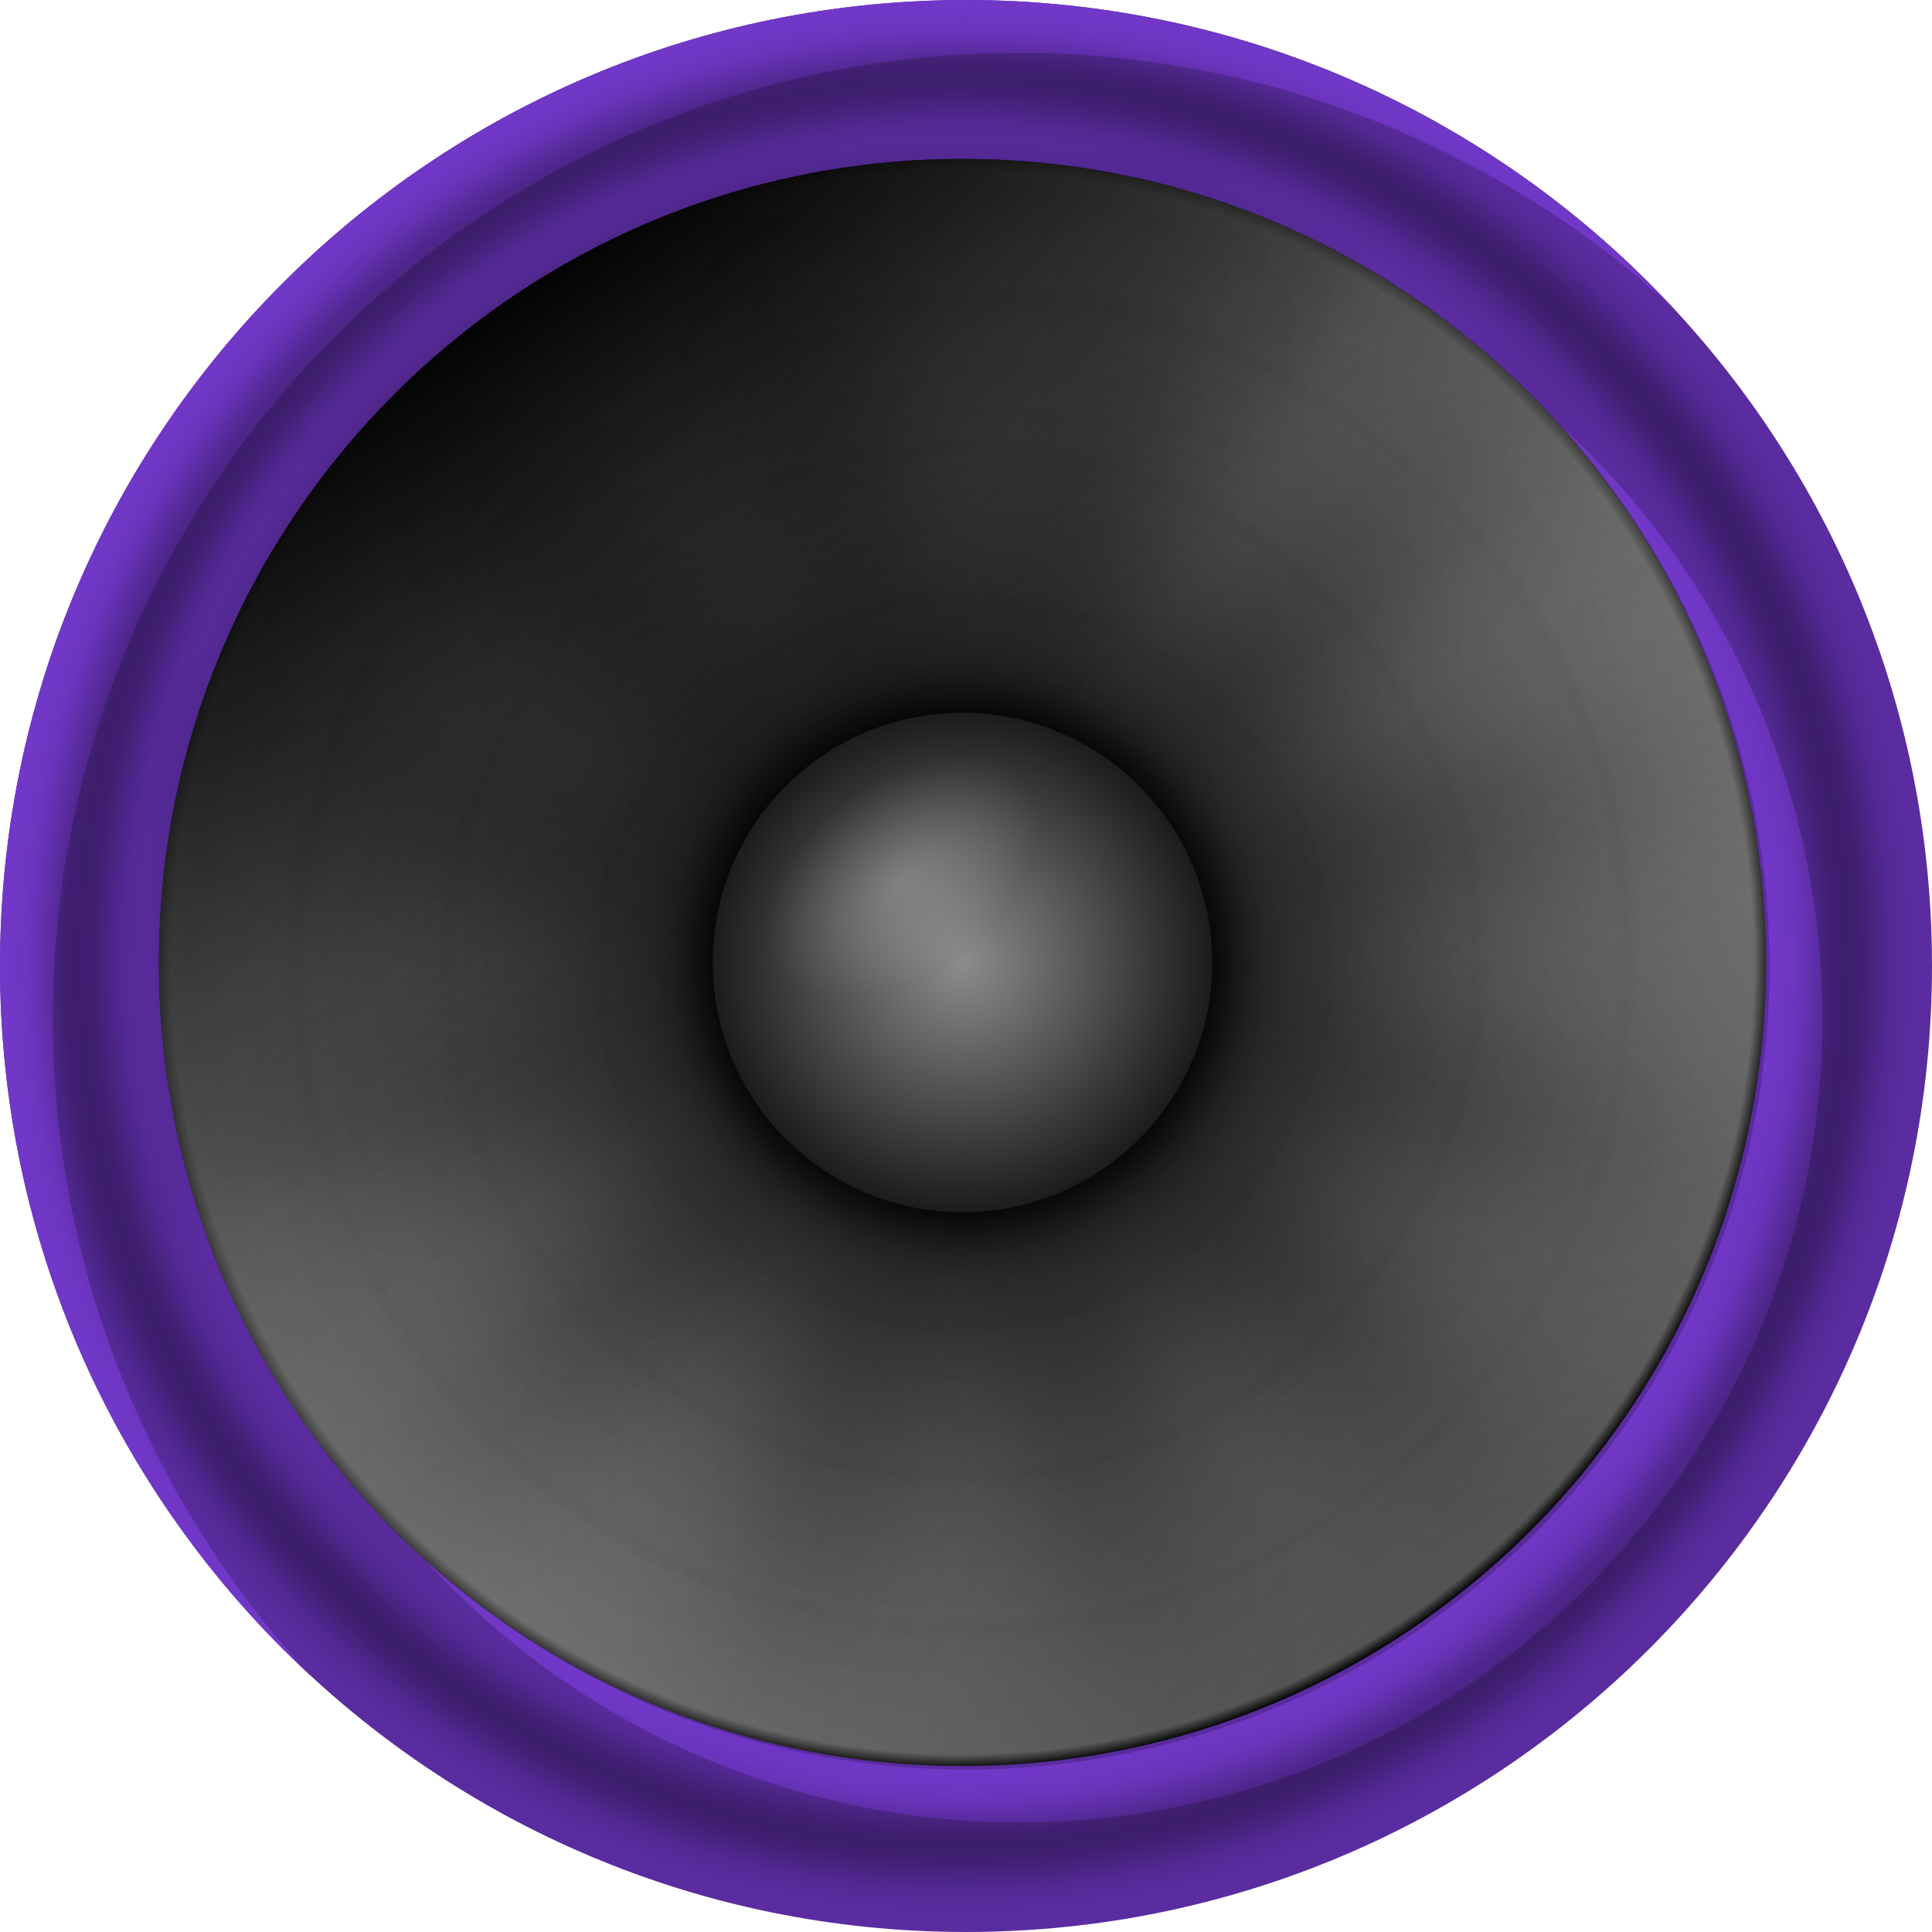
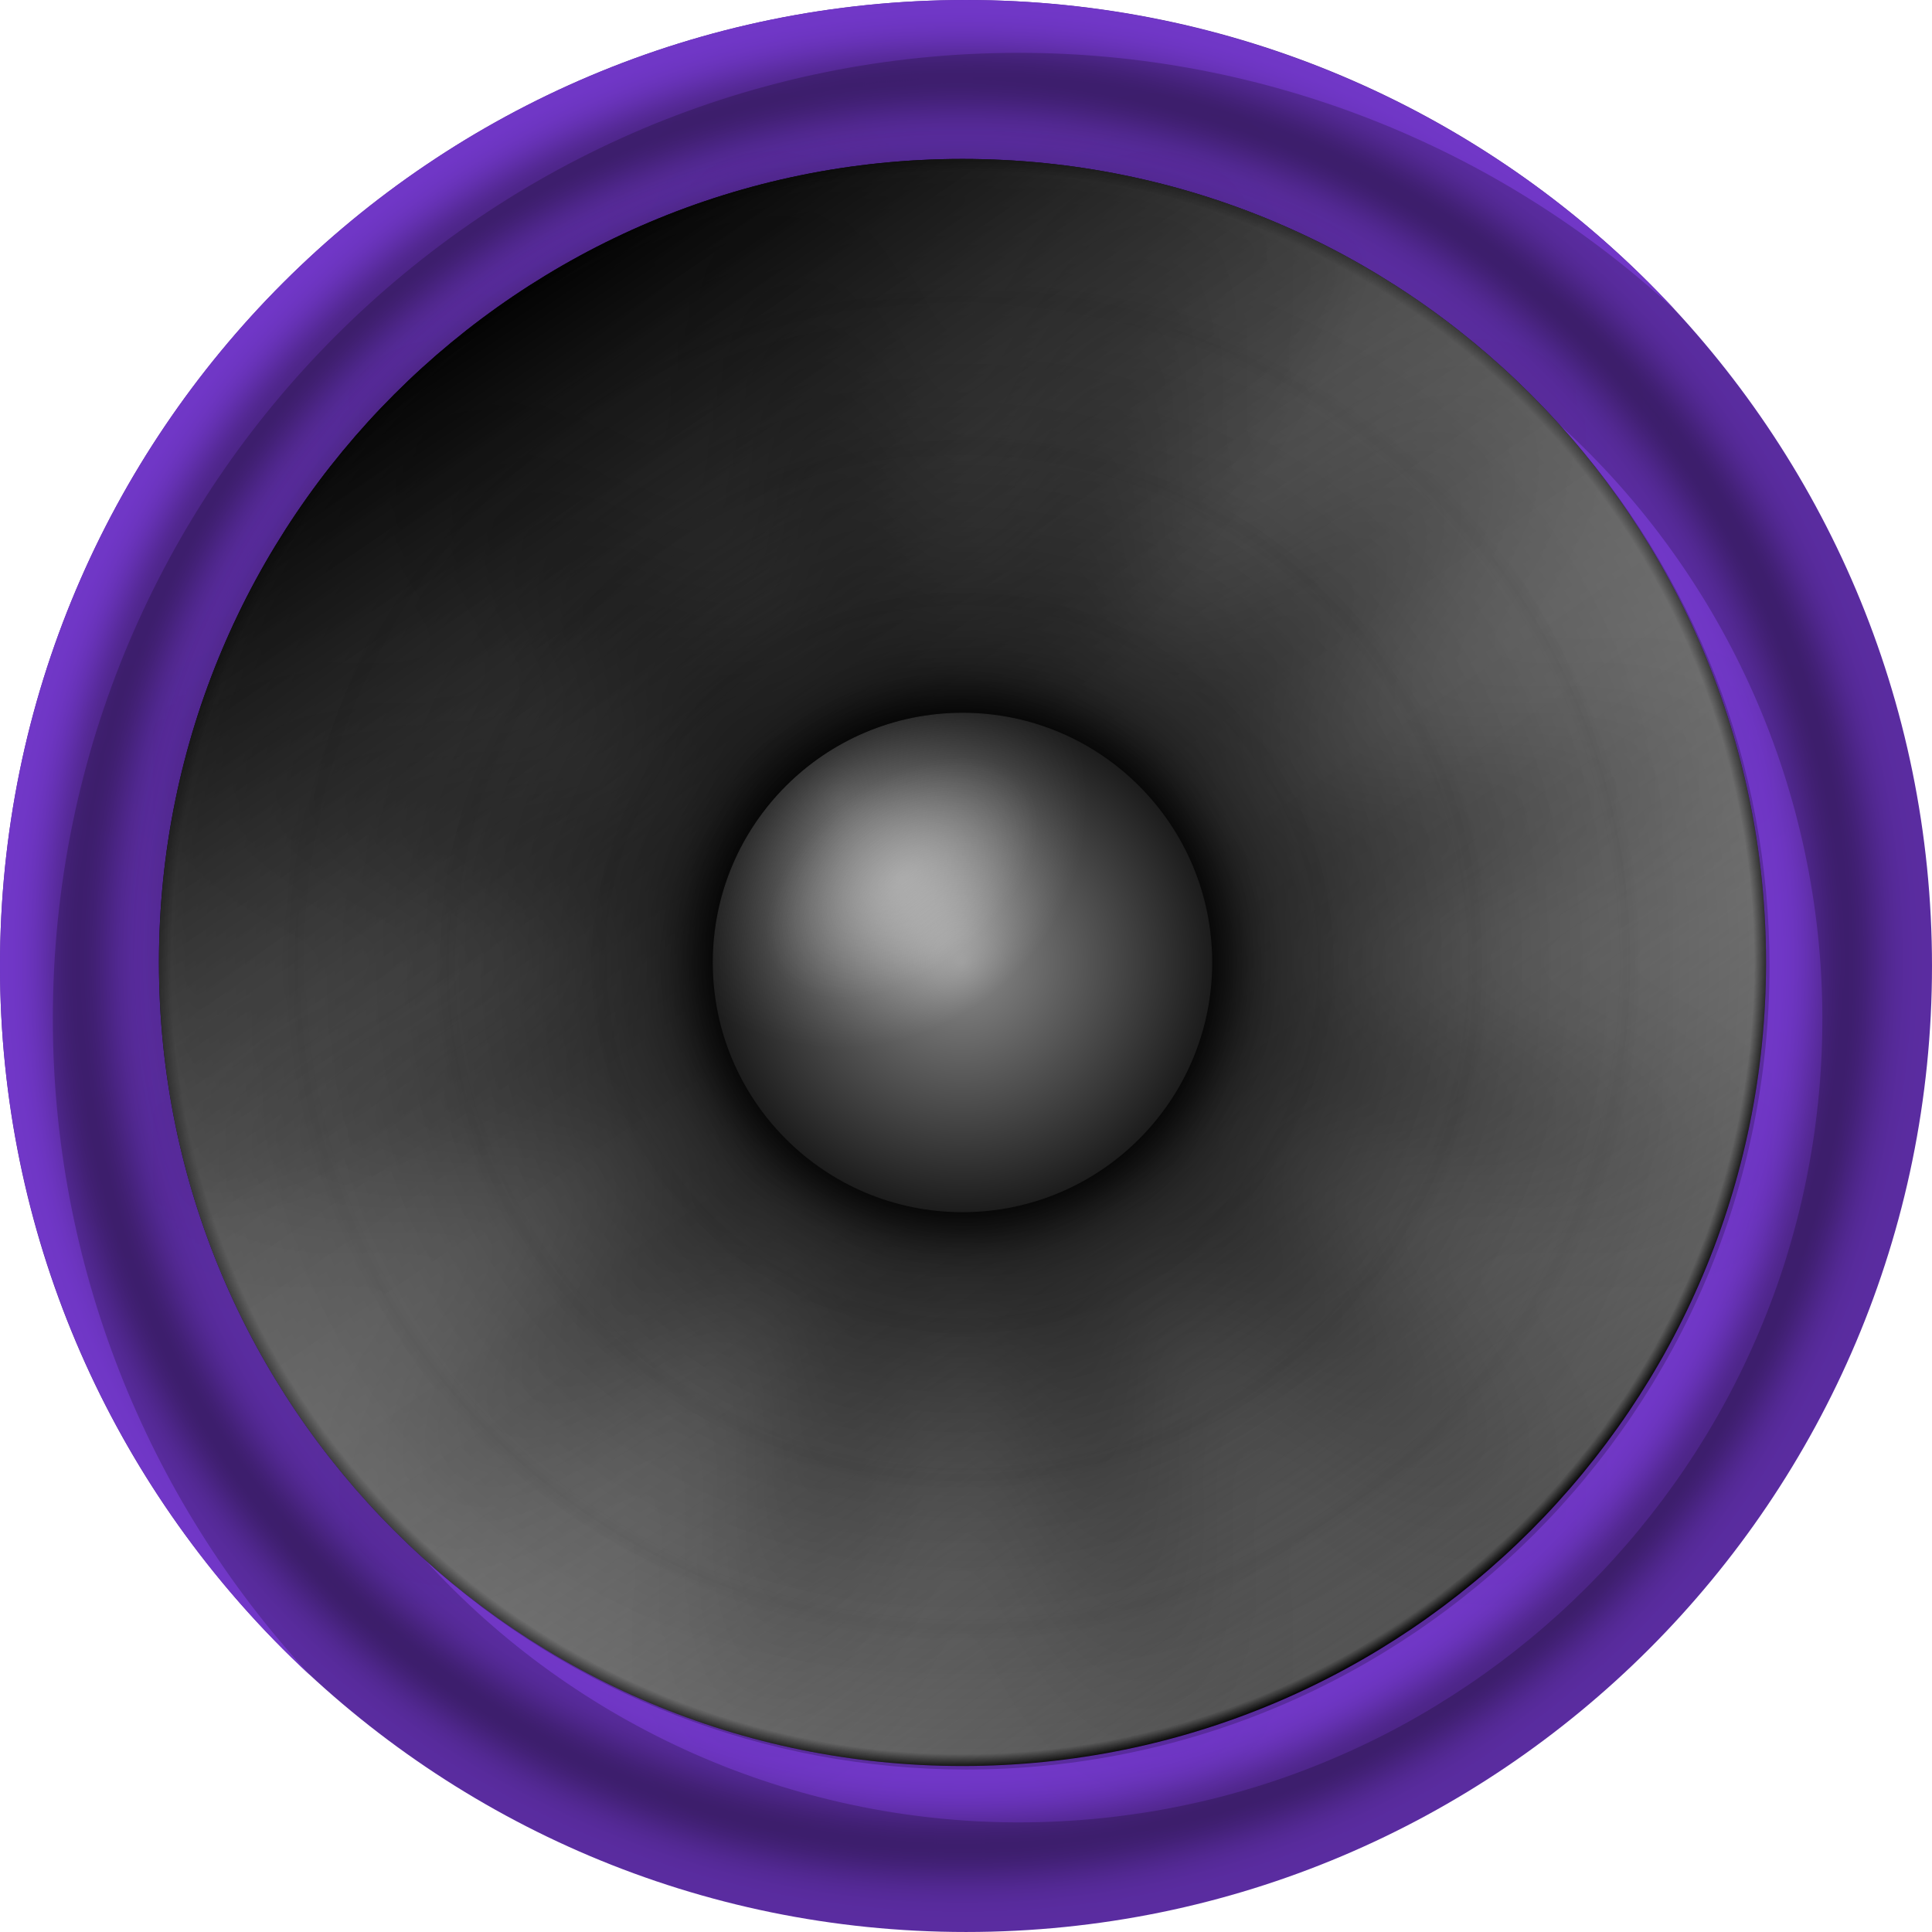
<svg xmlns="http://www.w3.org/2000/svg" xmlns:xlink="http://www.w3.org/1999/xlink" width="512" height="512" viewBox="0 0 135.467 135.467" version="1.1" id="svg5">&gt;
  <defs id="defs2">
+     <linearGradient id="linearGradient18">
+       <stop style="stop-color:#ffffff;stop-opacity:1;" offset="0" id="stop18" />
+       <stop style="stop-color:#ffffff;stop-opacity:0;" offset="1" id="stop19" />
+     </linearGradient>
    <rect x="-444.119" y="592.839" width="466.719" height="433.566" id="rect1259" />
    <rect x="-444.119" y="592.839" width="466.719" height="433.566" id="rect22076" />
    <radialGradient xlink:href="#linearGradient12717" id="radialGradient8874" cx="67.733" cy="67.733" fx="67.733" fy="67.733" r="56.342" gradientUnits="userSpaceOnUse" gradientTransform="translate(3.5603841e-6)" />
    <linearGradient id="linearGradient12717">
      <stop style="stop-color:#000000;stop-opacity:1;" offset="0" id="stop12711" />
      <stop style="stop-color:#505050;stop-opacity:1;" offset="0.985" id="stop12713" />
      <stop style="stop-color:#000000;stop-opacity:1;" offset="1" id="stop12715" />
    </linearGradient>
    <linearGradient xlink:href="#linearGradient8872" id="linearGradient13445" x1="385.466" y1="146.146" x2="320.079" y2="50.416" gradientUnits="userSpaceOnUse" gradientTransform="translate(-285.0433,-30.54755)" />
    <linearGradient id="linearGradient8872">
      <stop style="stop-color:#ffffff;stop-opacity:0;" offset="0" id="stop8868" />
      <stop style="stop-color:#000000;stop-opacity:1;" offset="1" id="stop8870" />
    </linearGradient>
    <linearGradient xlink:href="#linearGradient49668" id="linearGradient49670" x1="15.762" y1="1.367" x2="84.499" y2="94.528" gradientUnits="userSpaceOnUse" />
    <linearGradient id="linearGradient49668">
      <stop style="stop-color:#000000;stop-opacity:1;" offset="0.208" id="stop49664" />
      <stop style="stop-color:#000000;stop-opacity:0;" offset="0.647" id="stop49666" />
    </linearGradient>
    <filter style="color-interpolation-filters:sRGB" id="filter1770" x="-0.036" y="-0.042" width="1.073" height="1.083">
      <feGaussianBlur stdDeviation="1.269" id="feGaussianBlur1772" />
    </filter>
    <filter style="color-interpolation-filters:sRGB" id="filter20474" x="-0.108" y="-0.108" width="1.217" height="1.217">
      <feGaussianBlur stdDeviation="5.011" id="feGaussianBlur20476" />
    </filter>
    <filter style="color-interpolation-filters:sRGB" id="filter4460" x="-0.115" y="-0.115" width="1.229" height="1.229">
      <feGaussianBlur stdDeviation="1.766" id="feGaussianBlur4462" />
    </filter>
    <filter style="color-interpolation-filters:sRGB" id="filter11915" x="-0.672" y="-0.672" width="2.343" height="2.343">
      <feGaussianBlur stdDeviation="13.431" id="feGaussianBlur11917" />
    </filter>
    <radialGradient xlink:href="#linearGradient11153" id="radialGradient11155" cx="192.789" cy="100.107" fx="192.789" fy="100.107" r="17.51" gradientUnits="userSpaceOnUse" gradientTransform="translate(-125.0562,-32.37369)" />
    <linearGradient id="linearGradient11153">
      <stop style="stop-color:#8c8c8c;stop-opacity:1;" offset="0" id="stop11149" />
      <stop style="stop-color:#1c1c1c;stop-opacity:1;" offset="1" id="stop11151" />
    </linearGradient>
    <radialGradient xlink:href="#linearGradient23044" id="radialGradient23046" cx="61.893" cy="59.15" fx="61.893" fy="59.15" r="11.645" gradientTransform="matrix(1,-0.7665189,0.4663176,0.6083576,-25.99525,73.25399)" gradientUnits="userSpaceOnUse" />
    <linearGradient id="linearGradient23044">
      <stop style="stop-color:#ffffff;stop-opacity:0.46;" offset="0" id="stop23040" />
      <stop style="stop-color:#ffffff;stop-opacity:0;" offset="0.744" id="stop23042" />
    </linearGradient>
    <filter style="color-interpolation-filters:sRGB" id="filter44116" x="-0.035" y="-0.035" width="1.069" height="1.069">
      <feGaussianBlur stdDeviation="1.819" id="feGaussianBlur44118" />
    </filter>
    <filter style="color-interpolation-filters:sRGB" id="filter20523" x="-0.009" y="-0.009" width="1.018" height="1.018">
      <feGaussianBlur stdDeviation="0.36" id="feGaussianBlur20525" />
    </filter>
+     <radialGradient xlink:href="#linearGradient18" id="radialGradient19" cx="59.007" cy="56.239" fx="59.007" fy="56.239" r="17.51" gradientUnits="userSpaceOnUse" />
  </defs>
  <g id="g5015" transform="translate(-222.6825,-15.49614)" style="display:inline">
    <circle style="fill:#5a2ca0;stroke:none;stroke-width:3.556;stroke-linecap:square;stroke-linejoin:round" id="circle5011" cx="290.416" cy="83.229" r="67.733" />
    <path id="path5013" style="display:inline;fill:#7137c8;fill-opacity:1;stroke:none;stroke-width:3.556;stroke-linecap:square;stroke-linejoin:round" d="m 294.12,143.276 a 56.342,56.342 0 0 0 56.342,-56.342 56.342,56.342 0 0 0 -18.406,-41.641 56.342,56.342 0 0 1 14.701,37.937 56.342,56.342 0 0 1 -56.342,56.342 56.342,56.342 0 0 1 -37.937,-14.701 56.342,56.342 0 0 0 41.641,18.406 z m -49.711,-10.335 a 67.733,67.733 0 0 1 -18.022,-46.007 67.733,67.733 0 0 1 67.733,-67.733 67.733,67.733 0 0 1 46.004,18.025 67.733,67.733 0 0 0 -49.709,-21.729 67.733,67.733 0 0 0 -67.733,67.733 67.733,67.733 0 0 0 21.726,49.711 z" />
  </g>
  <g id="layer3" style="display:inline" transform="translate(-0.2459923,-0.2459882)">
    <circle style="display:inline;fill:url(#radialGradient8874);fill-opacity:1;stroke:none;stroke-width:2.958;stroke-linecap:square;stroke-linejoin:round" id="path788-2" cx="67.733" cy="67.733" r="56.342" />
    <circle style="display:inline;opacity:1;mix-blend-mode:normal;fill:url(#linearGradient13445);fill-opacity:1;stroke:none;stroke-width:2.958;stroke-linecap:square;stroke-linejoin:round" id="path788-2-2" cx="67.733" cy="67.733" r="56.342" />
    <path id="path788-2-2-61" style="display:inline;opacity:0.28;mix-blend-mode:normal;fill:url(#linearGradient49670);fill-opacity:1;stroke:none;stroke-width:2.958;stroke-linecap:square;stroke-linejoin:round;filter:url(#filter1770)" d="M 67.733,11.391 A 56.342,56.342 0 0 0 11.391,67.733 56.342,56.342 0 0 0 13.951,84.504 33.599,67.198 49.96 0 0 63.427,60.275 33.599,67.198 49.96 0 0 94.96,18.412 56.342,56.342 0 0 0 67.733,11.391 Z" />
    <path style="display:inline;opacity:1;mix-blend-mode:normal;fill:#000000;fill-opacity:1;stroke-width:3.556;stroke-linecap:square;stroke-linejoin:round;filter:url(#filter20474)" id="path3284" d="M 236.102,60.83 199.809,27.688 210.363,75.69 195.502,28.842 180.642,75.69 191.196,27.688 154.902,60.83 188.044,24.536 140.041,35.09 186.89,20.23 140.041,5.369 188.044,15.923 154.902,-20.371 l 36.294,33.141 -10.554,-48.002 14.861,46.848 14.861,-46.848 -10.554,48.002 36.294,-33.141 -33.141,36.294 48.002,-10.554 -46.848,14.861 46.848,14.861 -48.002,-10.554 z" transform="translate(-127.7689,47.50372)" />
    <circle style="display:inline;opacity:1;mix-blend-mode:normal;fill:#000000;fill-opacity:1;stroke:none;stroke-width:0.971;stroke-linecap:square;stroke-linejoin:round;filter:url(#filter4460)" id="circle3722" cx="67.733" cy="67.733" r="18.5" />
    <circle style="display:inline;opacity:0.621;mix-blend-mode:normal;fill:#000000;fill-opacity:1;stroke:none;stroke-width:1.26;stroke-linecap:square;stroke-linejoin:round;filter:url(#filter11915)" id="path788-2-0-6" cx="67.733" cy="67.733" r="24" />
    <circle style="display:inline;opacity:1;fill:url(#radialGradient11155);fill-opacity:1;stroke:none;stroke-width:2.571;stroke-linecap:square;stroke-linejoin:round" id="path11147" cx="67.733" cy="67.733" r="17.51" />
+     <circle style="display:inline;opacity:1;mix-blend-mode:overlay;fill:url(#radialGradient19);stroke:none;stroke-width:2.571;stroke-linecap:square;stroke-linejoin:round" id="circle18" cx="67.733" cy="67.733" r="17.51" />
    <path id="path11147-5" style="display:inline;opacity:0.464;fill:url(#radialGradient23046);fill-opacity:1;stroke:none;stroke-width:2.571;stroke-linecap:square;stroke-linejoin:round" d="M 69.321,52.87 A 17.51,17.51 0 0 0 51.836,69.719 17.51,17.51 0 0 0 57.641,70.722 17.51,17.51 0 0 0 75.126,53.861 17.51,17.51 0 0 0 69.321,52.87 Z" />
    <path id="path788-4" style="display:inline;opacity:0.8;mix-blend-mode:multiply;fill:#000000;stroke:none;stroke-width:3.556;stroke-linecap:square;stroke-linejoin:round;filter:url(#filter44116)" d="m 67.359,4.786 c -13.663,0.079 -27.387,4.764 -38.202,13.206 -10.749,8.335 -18.688,20.18 -22.195,33.317 -2.477,9.204 -2.851,18.861 -1.067,28.226 2.76,14.699 11.037,28.393 22.854,37.637 10.496,8.27 23.666,13.101 36.961,13.477 12.182,0.409 24.511,-2.8 34.899,-9.235 6.82,-4.164 12.863,-9.672 17.661,-16.139 2.778,-3.748 5.08,-7.724 6.986,-11.991 3.63,-8.153 5.489,-17.063 5.422,-25.946 C 130.628,53.845 126.029,40.353 117.812,29.591 110.708,20.227 100.912,12.954 89.91,8.826 82.742,6.122 75.049,4.707 67.359,4.786 Z m 0.441,1.846 c 17.558,0.026 35.004,7.962 46.339,21.412 10.443,12.173 15.854,28.576 14.464,44.577 -1.168,14.768 -7.883,29.055 -18.657,39.247 -10.34,9.918 -24.249,16.059 -38.57,16.84 -14.106,0.864 -28.482,-3.324 -39.833,-11.764 -11.208,-8.22 -19.51,-20.354 -22.932,-33.841 -3.534,-13.512 -2.287,-28.242 3.63,-40.907 5.952,-12.969 16.568,-23.771 29.549,-29.744 8.107,-3.805 17.054,-5.81 26.01,-5.821 z" />
    <path id="path13239" style="color:#000000;display:inline;opacity:0.048;fill:#000000;stroke-width:1.062;stroke-linecap:square;stroke-linejoin:round;-inkscape-stroke:none;filter:url(#filter20523)" d="m 67.733,20.733 c -25.954,0 -47,21.046 -47,47 0,25.954 21.046,47 47,47 25.954,0 47,-21.046 47,-47 0,-25.954 -21.046,-47 -47,-47 z m 0,0.531 c 25.667,0 46.469,20.802 46.469,46.469 0,25.667 -20.802,46.469 -46.469,46.469 -25.667,0 -46.469,-20.802 -46.469,-46.469 0,-25.667 20.802,-46.469 46.469,-46.469 z m 0,10.09 c -20.088,0 -36.379,16.291 -36.379,36.379 0,20.088 16.291,36.379 36.379,36.379 20.088,0 36.379,-16.291 36.379,-36.379 0,-20.088 -16.291,-36.379 -36.379,-36.379 z m 0,0.531 c 19.801,1e-6 35.847,16.046 35.847,35.847 0,19.801 -16.046,35.847 -35.847,35.847 -19.801,0 -35.847,-16.046 -35.847,-35.847 0,-19.801 16.046,-35.847 35.847,-35.847 z m 0,10.09 c -14.222,0 -25.757,11.535 -25.757,25.757 0,14.222 11.535,25.757 25.757,25.757 14.222,0 25.757,-11.535 25.757,-25.757 0,-14.222 -11.535,-25.757 -25.757,-25.757 z m 0,0.531 c 13.935,0 25.226,11.291 25.226,25.226 0,13.935 -11.291,25.226 -25.226,25.226 -13.935,0 -25.226,-11.291 -25.226,-25.226 0,-13.935 11.291,-25.226 25.226,-25.226 z" />
  </g>
</svg>
